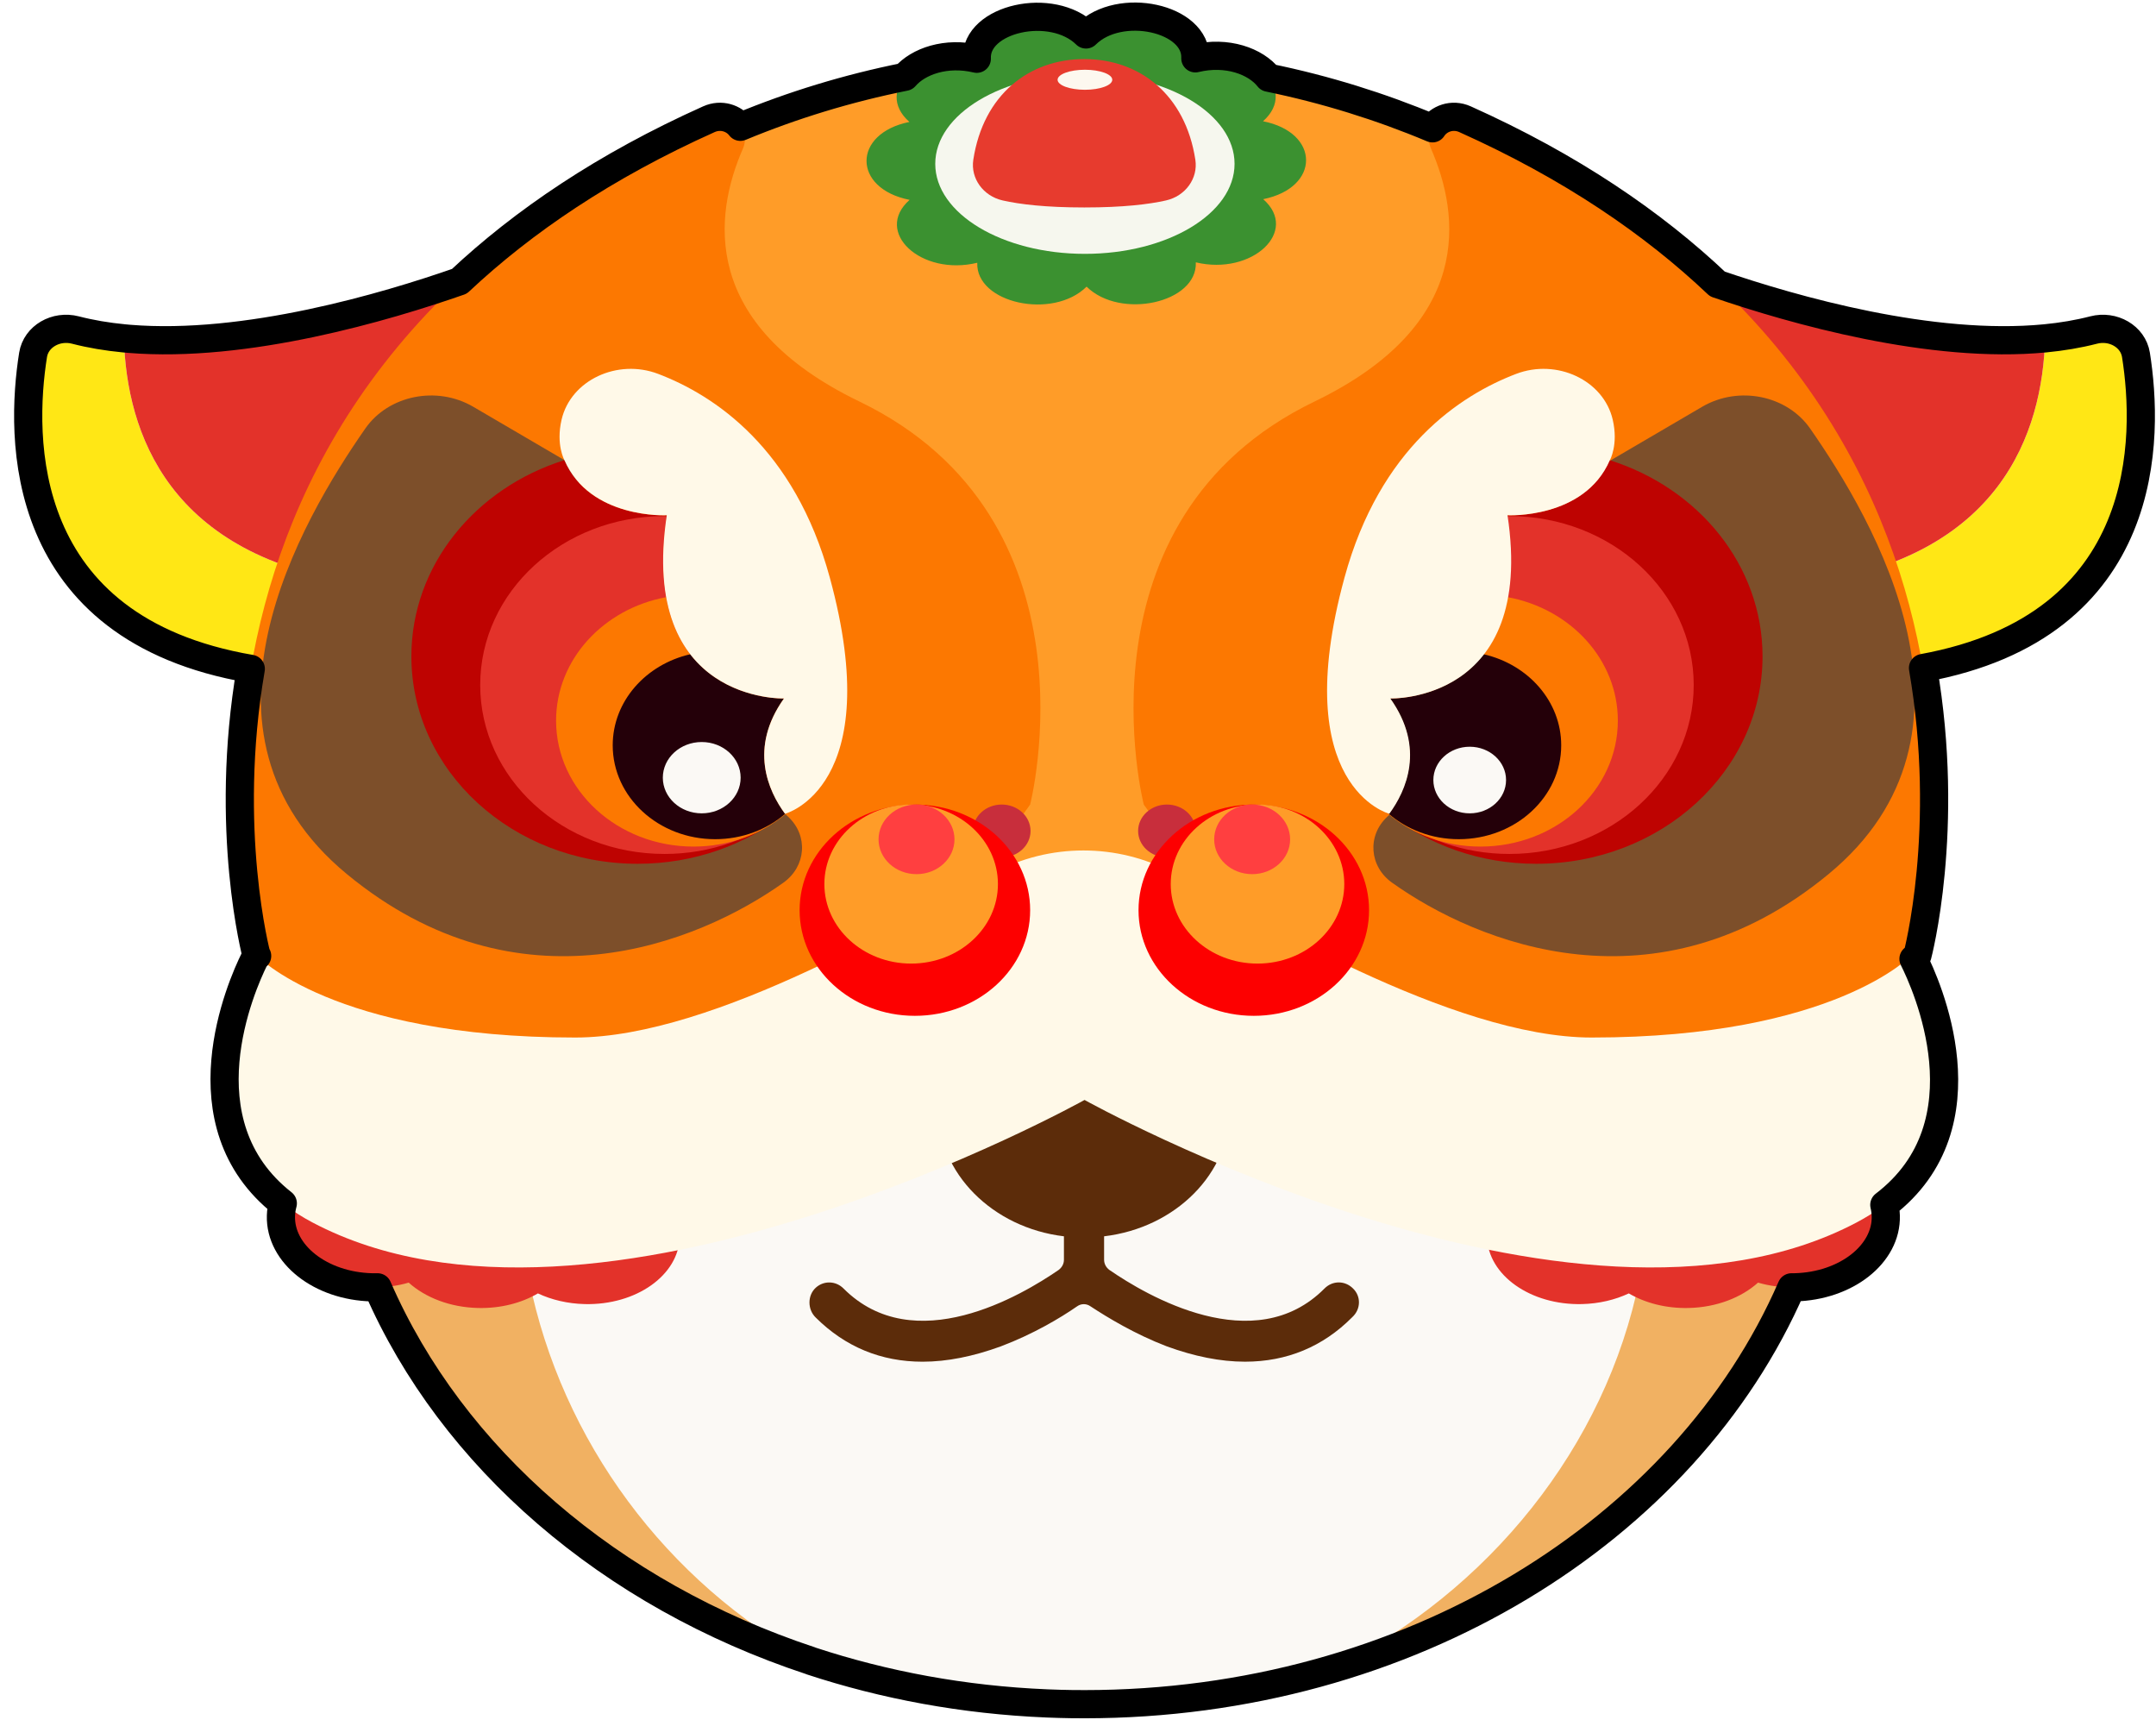
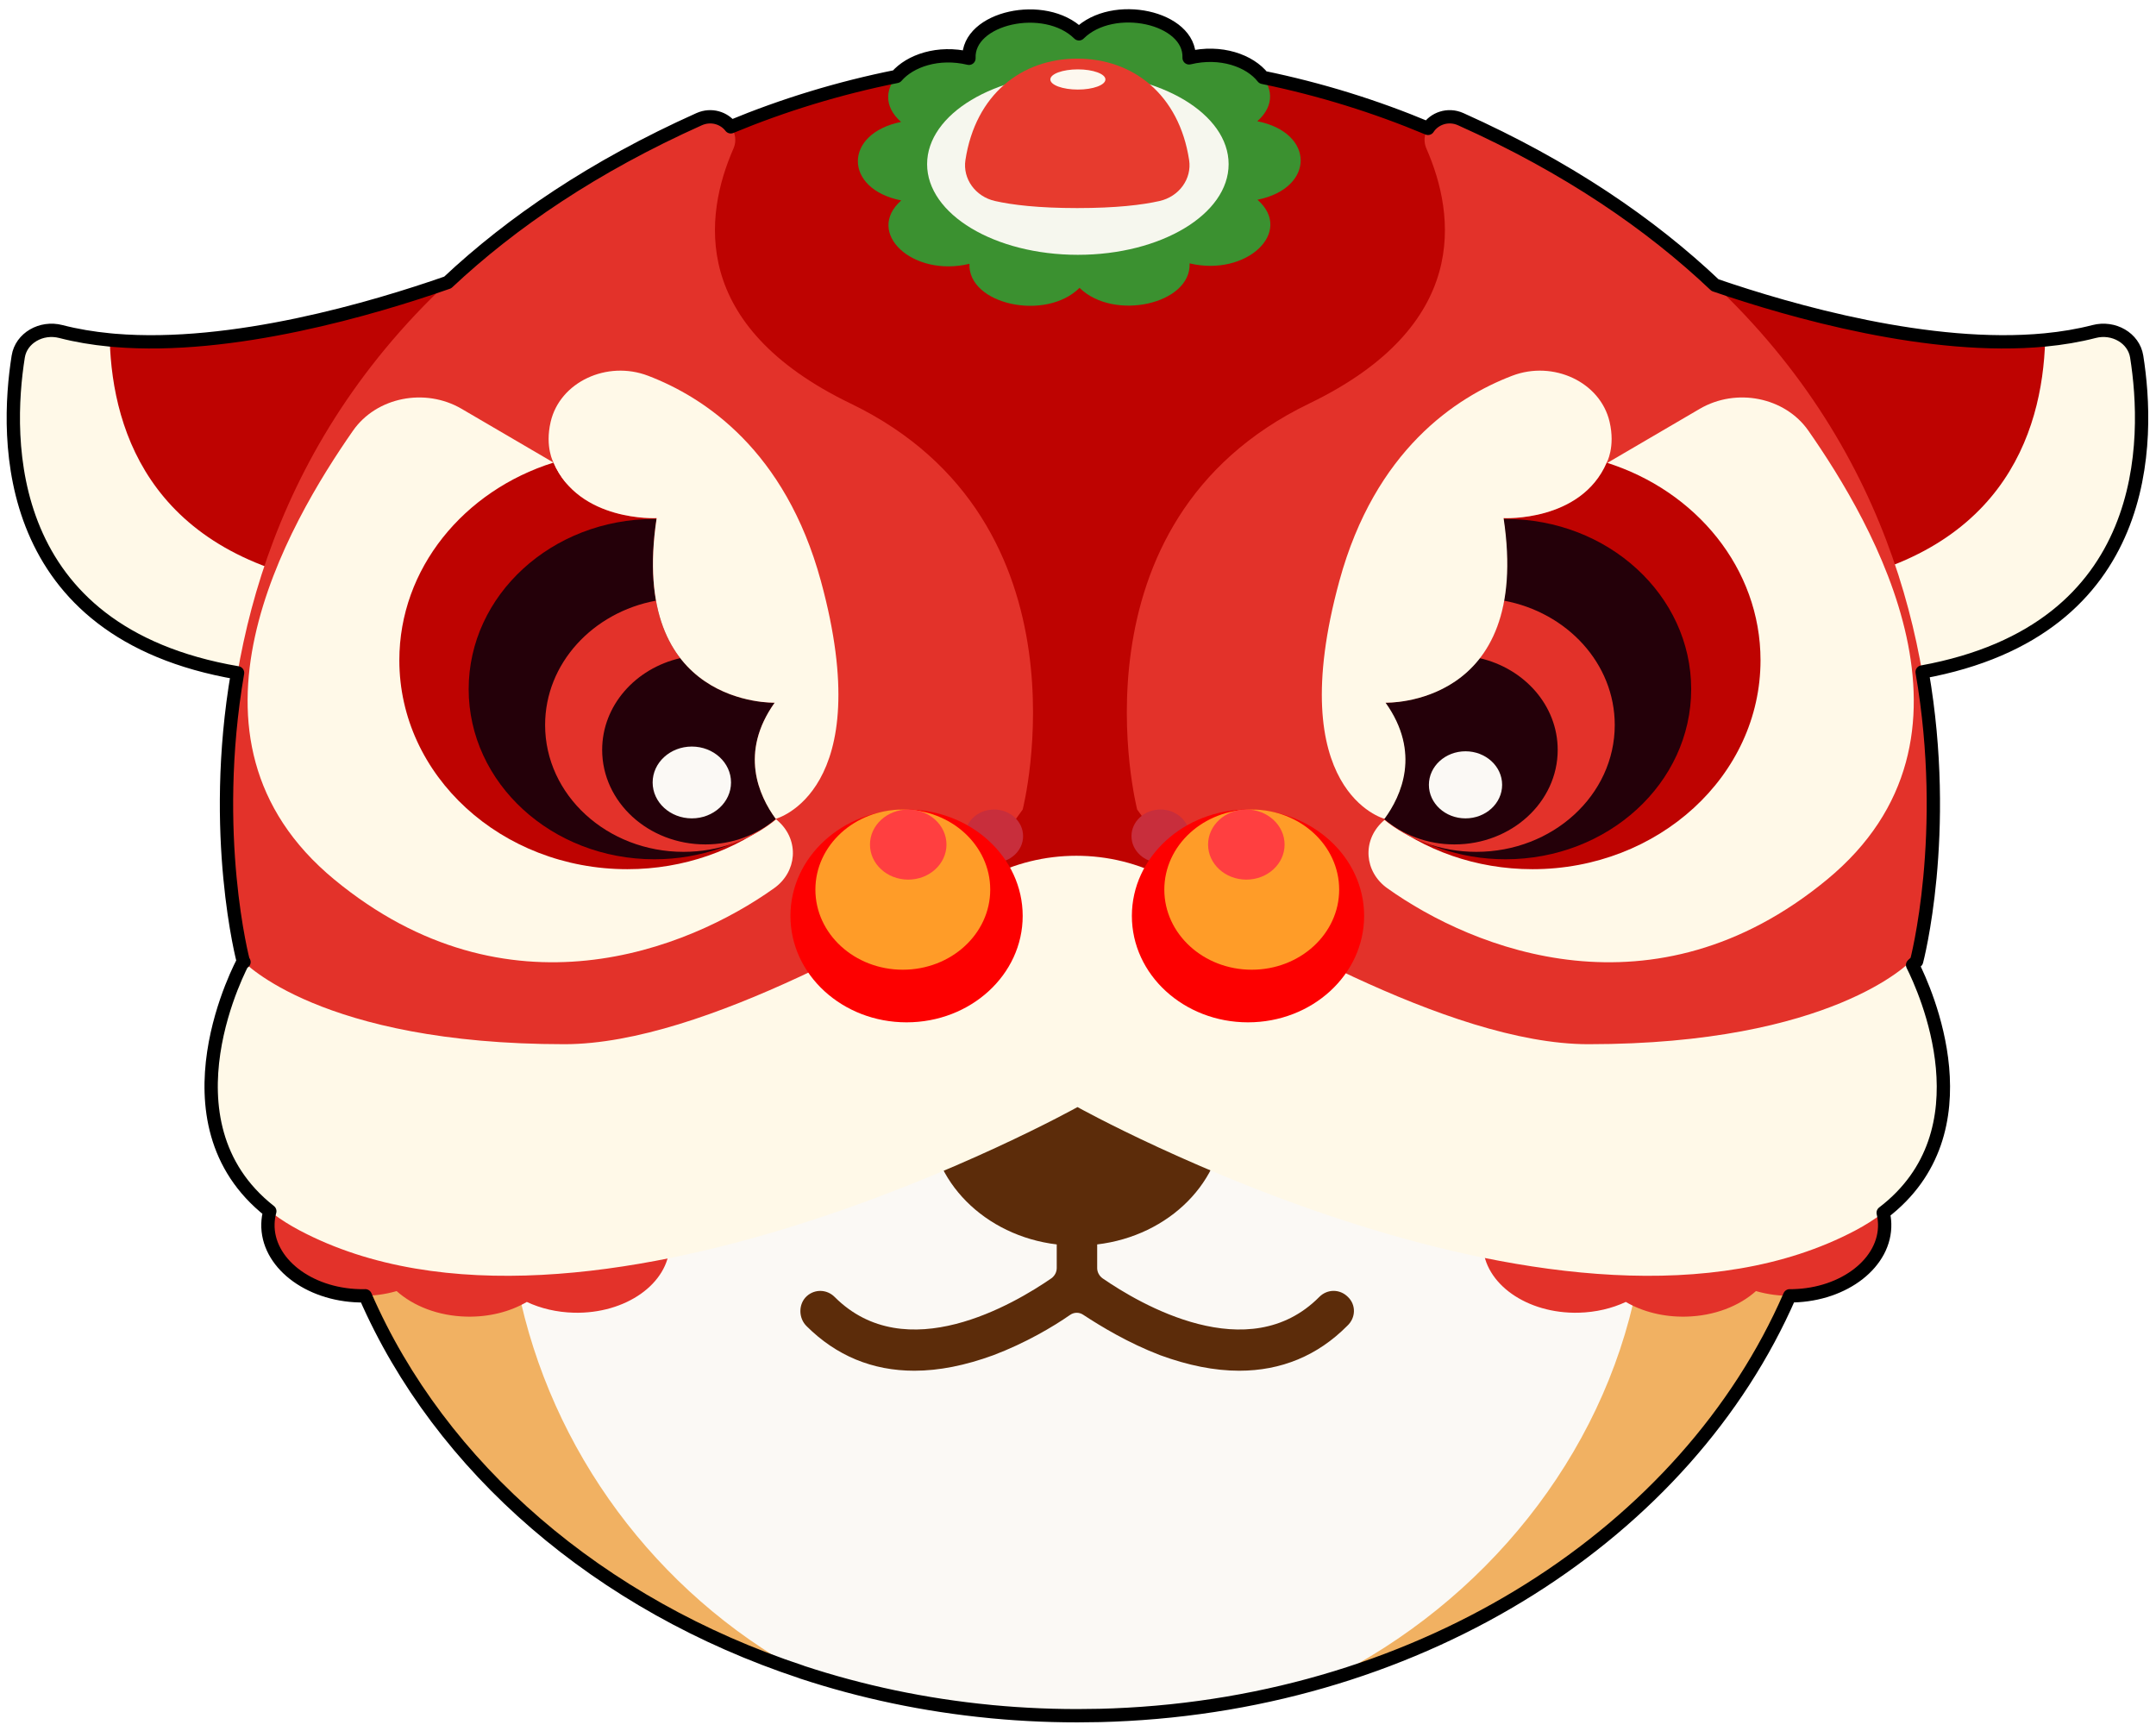
- <svg xmlns="http://www.w3.org/2000/svg" width="153" height="122" viewBox="0 0 153 122">
+ <svg xmlns="http://www.w3.org/2000/svg" width="162" height="130" viewBox="0 0 162 130">
  <g fill="none" fill-rule="evenodd">
    <g>
      <g>
-         <path fill="#F1B162" d="M128.41 74.721c0 24.958-23.929 45.19-53.446 45.19S21.52 99.68 21.52 74.721s23.928-45.19 53.445-45.19 53.445 20.232 53.445 45.19" transform="translate(-206 -71) translate(208 72)" />
-         <path fill="#FBF9F5" d="M115.065 83.402c.118 2.213-.169 4.343-.717 6.35-2.403 11.896-10.708 22.155-21.793 27.645-5.516 1.627-11.442 2.514-17.614 2.514-6.84 0-13.378-1.089-19.39-3.068-10.255-5.607-17.693-15.582-20.017-27.093-.549-2.005-.835-4.134-.717-6.345l.089-1.053c.459-4.133 2.366-8.524 6.618-12.914 17.466-18.037 33.423 5.37 33.423 5.37s15.985-23.407 33.423-5.37c4.245 4.39 6.149 8.781 6.606 12.914l.09 1.05z" transform="translate(-206 -71) translate(208 72)" />
-         <path fill="#5C2C0A" d="M59.994 64.029c0 3.2-2.575 5.793-5.752 5.793-3.176 0-5.751-2.594-5.751-5.793 0-3.2 2.575-5.793 5.751-5.793 3.177 0 5.752 2.594 5.752 5.793M101.39 64.029c0 3.2-2.574 5.793-5.75 5.793-3.177 0-5.752-2.594-5.752-5.793 0-3.2 2.575-5.793 5.751-5.793 3.177 0 5.752 2.594 5.752 5.793" transform="translate(-206 -71) translate(208 72)" />
-         <path fill="#FAFAFA" d="M54.305 59.123c.554 0 1.004.452 1.004 1.01s-.45 1.01-1.004 1.01-1.003-.452-1.003-1.01.45-1.01 1.003-1.01M95.48 59.123c.554 0 1.003.452 1.003 1.01s-.449 1.01-1.003 1.01c-.554 0-1.003-.452-1.003-1.01s.45-1.01 1.003-1.01" transform="translate(-206 -71) translate(208 72)" />
-         <path fill="#FBF9F5" d="M55.2 50.017c1.168-1.176 3.477-.759 5.157.934 1.68 1.692 2.095 4.018.927 5.195-1.169 1.177-3.478.759-5.158-.934-1.68-1.692-2.095-4.018-.927-5.195M90.232 50.95c1.68-1.692 3.99-2.11 5.158-.933 1.168 1.176.753 3.502-.927 5.195-1.68 1.692-3.99 2.11-5.158.933-1.168-1.177-.753-3.502.927-5.195" transform="translate(-206 -71) translate(208 72)" />
-         <path fill="#5C2C0A" d="M94.017 90.417c-.57-.574-1.453-.574-2.023 0-4.986 5.023-12.651.488-15.272-1.32-.228-.172-.37-.43-.37-.717v-1.665c5.071-.603 8.946-4.448 8.946-9.097 0-5.08-4.644-9.184-10.372-9.184-5.727 0-10.371 4.104-10.371 9.184 0 4.649 3.903 8.494 8.947 9.097v1.665c0 .287-.143.545-.37.717-2.622 1.808-10.258 6.343-15.273 1.32-.542-.545-1.396-.574-1.966-.057-.599.545-.599 1.55 0 2.124 2.08 2.066 4.616 3.128 7.579 3.128 1.738 0 3.59-.373 5.556-1.09 2.28-.862 4.217-2.01 5.414-2.842.285-.201.655-.201.94 0 1.226.804 3.163 1.98 5.414 2.841 1.966.718 3.818 1.09 5.556 1.09 2.964 0 5.528-1.061 7.608-3.156.627-.574.627-1.492.057-2.038" transform="translate(-206 -71) translate(208 72)" />
-         <path fill="#FFE715" d="M6.793 23.006c-1.19-.115-2.345-.307-3.442-.591-1.383-.358-2.797.46-3.004 1.763C-.655 30.485-.931 46.134 20.753 46.95l2.984-6.534C9.926 38.552 6.982 29.669 6.793 23.006" transform="translate(-206 -71) translate(208 72)" />
-         <path fill="#E3322A" d="M6.793 23.006c.19 6.663 3.133 15.546 16.944 17.41L34.15 17.621S18.638 24.15 6.793 23.006" transform="translate(-206 -71) translate(208 72)" />
-         <path fill="#FFE715" d="M143.131 23.006c1.191-.115 2.345-.307 3.442-.591 1.384-.358 2.798.46 3.004 1.763 1.002 6.307 1.278 21.956-20.405 22.772l-2.985-6.534c13.812-1.864 16.755-10.747 16.944-17.41" transform="translate(-206 -71) translate(208 72)" />
-         <path fill="#E3322A" d="M143.131 23.006c-.19 6.663-3.132 15.546-16.944 17.41l-10.413-22.795s15.513 6.528 27.357 5.385M39.777 81.69c-1.604-.037-3.085.355-4.249 1.037-.969-.455-2.105-.73-3.327-.76-.921-.021-1.802.1-2.606.334-1.18-1.06-2.939-1.753-4.92-1.8-3.645-.087-6.661 2.045-6.738 4.76-.077 2.716 2.815 4.987 6.46 5.073.921.022 1.802-.098 2.606-.333 1.18 1.06 2.938 1.753 4.92 1.8 1.604.038 3.086-.353 4.25-1.035.969.454 2.105.73 3.327.758 3.644.087 6.66-2.045 6.737-4.76.077-2.715-2.816-4.987-6.46-5.073M109.984 81.69c1.604-.037 3.085.355 4.249 1.037.969-.455 2.105-.73 3.327-.76.921-.021 1.802.1 2.606.334 1.18-1.06 2.939-1.753 4.92-1.8 3.645-.087 6.661 2.045 6.738 4.76.077 2.716-2.815 4.987-6.46 5.073-.921.022-1.802-.098-2.606-.333-1.18 1.06-2.938 1.753-4.92 1.8-1.604.038-3.086-.353-4.25-1.035-.969.454-2.105.73-3.327.758-3.644.087-6.66-2.045-6.737-4.76-.077-2.715 2.815-4.987 6.46-5.073" transform="translate(-206 -71) translate(208 72)" />
-         <path fill="#FF9C28" d="M132.015 73.75c1.66-5.009 2.308-10.668 2.308-16.173 0-30.036-26.576-54.386-59.358-54.386-32.783 0-59.36 24.35-59.36 54.386 0 5.632.576 11.064 2.31 16.173h114.1z" transform="translate(-206 -71) translate(208 72)" />
-         <path fill="#FC7801" d="M101.966 7.46c-1.465-.657-3.025.692-2.418 2.078 2.057 4.695 3.097 12.466-8.26 17.948-17.306 8.353-12.12 28.597-12.12 28.597L89.202 70.01l31.815 8.923 13.056-12.162s10.667-40.13-32.107-59.313M48.306 7.46c1.464-.657 3.025.692 2.418 2.078-2.057 4.695-3.097 12.466 8.26 17.948 17.306 8.353 12.12 28.597 12.12 28.597L61.069 70.01l-31.815 8.923L16.2 66.772S5.532 26.642 48.306 7.459" transform="translate(-206 -71) translate(208 72)" />
-         <path fill="#FFF9E8" d="M133.654 66.772s-5.477 5.84-22.7 5.84c-9.959 0-24.245-8.735-29.727-11.69-3.911-2.109-8.771-2.109-12.682 0-5.482 2.955-19.769 11.69-29.727 11.69-17.224 0-22.619-5.84-22.619-5.84s-7.151 13.08 3.972 18.959c20.125 10.635 54.794-8.69 54.794-8.69s34.667 19.325 54.792 8.69c11.124-5.879 3.897-18.959 3.897-18.959" transform="translate(-206 -71) translate(208 72)" />
-         <path fill="#C82E3C" d="M71.132 57.956c0 1.035-.916 1.874-2.045 1.874-1.13 0-2.045-.84-2.045-1.874 0-1.035.916-1.874 2.045-1.874 1.13 0 2.045.839 2.045 1.874M82.857 57.956c0 1.035-.916 1.874-2.045 1.874-1.13 0-2.046-.84-2.046-1.874 0-1.035.916-1.874 2.046-1.874s2.045.839 2.045 1.874" transform="translate(-206 -71) translate(208 72)" />
-         <path fill="#FD0000" d="M71.104 63.577c0 4.14-3.663 7.495-8.18 7.495-4.518 0-8.18-3.356-8.18-7.495 0-4.14 3.662-7.495 8.18-7.495 4.517 0 8.18 3.356 8.18 7.495" transform="translate(-206 -71) translate(208 72)" />
-         <path fill="#FF9C28" d="M68.818 61.724c0 3.116-2.758 5.642-6.159 5.642-3.4 0-6.158-2.526-6.158-5.642 0-3.116 2.758-5.642 6.158-5.642 3.401 0 6.159 2.526 6.159 5.642" transform="translate(-206 -71) translate(208 72)" />
-         <path fill="#FD0000" d="M95.155 63.577c0 4.14-3.662 7.495-8.18 7.495s-8.18-3.356-8.18-7.495c0-4.14 3.662-7.495 8.18-7.495s8.18 3.356 8.18 7.495" transform="translate(-206 -71) translate(208 72)" />
-         <path fill="#FF9C28" d="M93.397 61.724c0 3.116-2.757 5.642-6.158 5.642-3.401 0-6.158-2.526-6.158-5.642 0-3.116 2.757-5.642 6.158-5.642 3.401 0 6.158 2.526 6.158 5.642" transform="translate(-206 -71) translate(208 72)" />
-         <path fill="#FF3F40" d="M65.735 58.551c0 1.364-1.206 2.47-2.695 2.47-1.488 0-2.694-1.106-2.694-2.47s1.206-2.469 2.694-2.469c1.489 0 2.695 1.105 2.695 2.47M89.553 58.551c0 1.364-1.206 2.47-2.695 2.47-1.488 0-2.694-1.106-2.694-2.47s1.206-2.469 2.694-2.469c1.489 0 2.695 1.105 2.695 2.47" transform="translate(-206 -71) translate(208 72)" />
-         <path fill="#3B9130" d="M75.11 19.337c-2.39 2.375-7.87 1.18-7.759-1.694-3.99.971-7.382-2.18-4.802-4.463-4.068-.804-4.077-4.709-.013-5.529-2.59-2.272.787-5.438 4.782-4.482-.124-2.872 5.35-4.09 7.75-1.724 2.39-2.375 7.87-1.179 7.76 1.694 3.99-.971 7.382 2.181 4.802 4.463 4.067.805 4.076 4.71.013 5.53 2.59 2.271-.787 5.437-4.782 4.481.124 2.873-5.35 4.09-7.751 1.724" transform="translate(-206 -71) translate(208 72)" />
-         <path fill="#F6F7EE" d="M85.61 10.624c0 3.527-4.754 6.387-10.62 6.387-5.865 0-10.62-2.86-10.62-6.387 0-3.527 4.755-6.386 10.62-6.386 5.866 0 10.62 2.86 10.62 6.386" transform="translate(-206 -71) translate(208 72)" />
-         <path fill="#E73B2E" d="M82.828 10.337c.201 1.317-.7 2.573-2.086 2.885-1.207.272-3.038.497-5.793.497-2.756 0-4.586-.225-5.793-.497-1.386-.312-2.287-1.568-2.086-2.884.707-4.63 3.966-7.147 7.879-7.147 3.913 0 7.171 2.516 7.879 7.146" transform="translate(-206 -71) translate(208 72)" />
-         <path fill="#7D4F2A" d="M38.054 31.646l-6.472-3.787c-2.579-1.508-6.008-.822-7.655 1.54-4.537 6.512-13.441 21.618-1.307 31.621 12.192 10.052 24.895 4.933 30.97.607 1.62-1.153 1.782-3.338.344-4.677l-.22-.205-15.66-25.1zM112.325 31.646l6.472-3.787c2.579-1.508 6.008-.822 7.655 1.54 4.537 6.512 13.441 21.618 1.307 31.621-12.192 10.052-24.895 4.933-30.97.607-1.62-1.153-1.782-3.338-.344-4.677l.22-.205 15.66-25.1z" transform="translate(-206 -71) translate(208 72)" />
-         <path fill="#BE0301" d="M53.635 48.557s-10.328.324-8.317-13c0 0-5.45.285-7.264-3.911-6.317 1.98-10.861 7.464-10.861 13.923 0 8.127 7.191 14.716 16.062 14.716 3.993 0 7.643-1.338 10.453-3.548-1.196-1.632-2.576-4.667-.073-8.18" transform="translate(-206 -71) translate(208 72)" />
-         <path fill="#E3322A" d="M53.635 48.557s-10.294.322-8.325-12.937c-.051 0-.1-.003-.151-.003-7.225 0-13.081 5.366-13.081 11.985 0 6.62 5.856 11.985 13.08 11.985 3.255 0 6.23-1.091 8.519-2.893-1.189-1.642-2.523-4.655-.042-8.137" transform="translate(-206 -71) translate(208 72)" />
-         <path fill="#FC7801" d="M53.635 48.557s-7.03.22-8.36-7.188c-4.457.824-7.813 4.432-7.813 8.759 0 4.935 4.366 8.936 9.753 8.936 2.507 0 4.792-.867 6.52-2.291-1.202-1.623-2.62-4.678-.1-8.216" transform="translate(-206 -71) translate(208 72)" />
-         <path fill="#240009" d="M53.635 48.557s-4.123.128-6.651-3.138c-3.16.723-5.503 3.341-5.503 6.461 0 3.679 3.255 6.66 7.27 6.66 1.919 0 3.663-.682 4.963-1.795-1.197-1.63-2.586-4.67-.08-8.188" transform="translate(-206 -71) translate(208 72)" />
-         <path fill="#BE0301" d="M96.637 48.557s10.328.324 8.317-13c0 0 5.45.285 7.264-3.911 6.317 1.98 10.86 7.464 10.86 13.923 0 8.127-7.19 14.716-16.061 14.716-3.993 0-7.643-1.338-10.453-3.548 1.196-1.632 2.575-4.667.073-8.18" transform="translate(-206 -71) translate(208 72)" />
-         <path fill="#E3322A" d="M96.637 48.557s10.294.322 8.325-12.937c.05 0 .1-.003.151-.003 7.225 0 13.081 5.366 13.081 11.985 0 6.62-5.856 11.985-13.08 11.985-3.255 0-6.23-1.091-8.519-2.893 1.188-1.642 2.523-4.655.042-8.137" transform="translate(-206 -71) translate(208 72)" />
-         <path fill="#FC7801" d="M96.637 48.557s7.03.22 8.36-7.188c4.457.824 7.813 4.432 7.813 8.759 0 4.935-4.366 8.936-9.753 8.936-2.507 0-4.792-.867-6.52-2.291 1.202-1.623 2.62-4.678.1-8.216" transform="translate(-206 -71) translate(208 72)" />
-         <path fill="#240009" d="M96.637 48.557s4.123.128 6.651-3.138c3.16.723 5.503 3.341 5.503 6.461 0 3.679-3.255 6.66-7.27 6.66-1.92 0-3.663-.682-4.963-1.795 1.197-1.63 2.585-4.67.08-8.188" transform="translate(-206 -71) translate(208 72)" />
-         <path fill="#FBF9F5" d="M50.559 54.176c0 1.397-1.237 2.53-2.761 2.53-1.525 0-2.761-1.133-2.761-2.53 0-1.397 1.236-2.53 2.76-2.53 1.525 0 2.762 1.133 2.762 2.53M104.877 54.343c0 1.305-1.155 2.363-2.58 2.363-1.424 0-2.579-1.058-2.579-2.363s1.155-2.363 2.58-2.363c1.424 0 2.579 1.058 2.579 2.363" transform="translate(-206 -71) translate(208 72)" />
-         <path fill="#FFF9E8" d="M53.708 56.737c-1.196-1.632-2.576-4.667-.073-8.18 0 0-10.328.324-8.317-13 0 0-5.45.285-7.264-3.911 0 0-.616-1.09-.202-2.871.653-2.807 3.967-4.35 6.859-3.247 3.978 1.517 9.666 5.26 12.176 14.451 4.06 14.868-3.179 16.758-3.179 16.758M96.591 56.737c1.196-1.632 2.576-4.667.073-8.18 0 0 10.328.324 8.317-13 0 0 5.45.285 7.264-3.911 0 0 .616-1.09.202-2.871-.653-2.807-3.967-4.35-6.859-3.247-3.978 1.517-9.666 5.26-12.176 14.451-4.06 14.868 3.179 16.758 3.179 16.758" transform="translate(-206 -71) translate(208 72)" />
-         <path fill="#FDF8EF" d="M76.932 4.66c0 .392-.869.71-1.94.71-1.072 0-1.94-.318-1.94-.71 0-.393.868-.712 1.94-.712 1.071 0 1.94.319 1.94.711" transform="translate(-206 -71) translate(208 72)" />
-         <path stroke="#000" stroke-linejoin="round" stroke-width="2" d="M82.827 3.139c2.237-.544 4.286.207 5.2 1.374 4.048.832 7.94 2.044 11.629 3.592.434-.68 1.391-1.058 2.31-.646 7.497 3.363 13.353 7.369 17.911 11.69 5.405 1.852 15.182 4.636 23.254 3.857 1.191-.115 2.345-.307 3.442-.591 1.384-.358 2.798.46 3.004 1.763.913 5.744 1.223 19.239-15.112 22.217 1.981 11.448-.392 20.377-.392 20.377h0l-.283.261c.875 1.736 5.437 11.719-2.07 17.452.06.251.096.51.104.776.077 2.716-2.815 4.987-6.46 5.073l-.23.001c-7.518 17.264-27.143 29.576-50.17 29.576h-.023 0l-.661-.005h-.2l-.308-.006c-.185-.003-.37-.007-.554-.012l-.212-.007c-.225-.006-.45-.014-.675-.023-.02-.002-.041-.002-.062-.003-5.872-.245-11.493-1.292-16.717-3.012l-.029-.015c-14.202-4.691-25.45-14.372-30.728-26.493h-.398c-3.645-.087-6.537-2.358-6.46-5.074.009-.303.054-.598.132-.884-7.262-5.705-2.932-15.464-2.025-17.302l.059-.118c.061-.121.096-.185.096-.185l.002.002.013.014.035.035-.001-.004-.049-.047s-2.365-8.898-.402-20.317C-.88 43.6-.571 29.96.347 24.178c.207-1.303 1.62-2.121 3.004-1.763 1.097.284 2.251.476 3.442.59h0l.367.034c8.284.685 18.244-2.264 23.44-4.08 4.526-4.25 10.32-8.187 17.706-11.5.868-.389 1.77-.073 2.234.537 3.704-1.536 7.613-2.733 11.677-3.548.95-1.104 2.935-1.797 5.1-1.279h.001c-.124-2.872 5.35-4.09 7.75-1.724 2.39-2.375 7.87-1.179 7.76 1.694z" transform="translate(-206 -71) translate(208 72)" />
+         <path fill="#F1B162" d="M136.97 79.703c0 26.621-25.523 48.202-57.008 48.202-31.485 0-57.008-21.58-57.008-48.202S48.477 31.5 79.962 31.5c31.485 0 57.008 21.58 57.008 48.203" transform="translate(-12 -163) translate(13 164)" />
+         <path fill="#FBF9F5" d="M122.736 88.962c.125 2.36-.18 4.632-.765 6.773-2.563 12.69-11.422 23.633-23.246 29.488-5.883 1.736-12.204 2.682-18.788 2.682-7.296 0-14.27-1.162-20.682-3.272-10.94-5.981-18.873-16.621-21.352-28.9-.585-2.139-.89-4.41-.765-6.768l.095-1.123c.49-4.408 2.524-9.092 7.06-13.775 18.63-19.24 35.65 5.728 35.65 5.728s17.051-24.967 35.652-5.728c4.528 4.683 6.558 9.367 7.047 13.775l.094 1.12z" transform="translate(-12 -163) translate(13 164)" />
+         <path fill="#5C2C0A" d="M63.993 68.298c0 3.412-2.747 6.178-6.135 6.178s-6.134-2.766-6.134-6.178c0-3.413 2.746-6.18 6.134-6.18 3.388 0 6.135 2.767 6.135 6.18M108.15 68.298c0 3.412-2.746 6.178-6.135 6.178-3.388 0-6.135-2.766-6.135-6.178 0-3.413 2.747-6.18 6.135-6.18 3.389 0 6.135 2.767 6.135 6.18" transform="translate(-12 -163) translate(13 164)" />
+         <path fill="#FAFAFA" d="M57.926 63.064c.59 0 1.07.483 1.07 1.078 0 .595-.48 1.077-1.07 1.077-.59 0-1.07-.482-1.07-1.077s.48-1.078 1.07-1.078M101.846 63.064c.59 0 1.07.483 1.07 1.078 0 .595-.48 1.077-1.07 1.077-.591 0-1.07-.482-1.07-1.077s.479-1.078 1.07-1.078" transform="translate(-12 -163) translate(13 164)" />
+         <path fill="#FBF9F5" d="M58.88 53.352c1.245-1.255 3.709-.81 5.5.995 1.793 1.806 2.236 4.287.99 5.542-1.247 1.255-3.71.81-5.502-.996-1.793-1.805-2.235-4.286-.989-5.541M96.248 54.347c1.792-1.805 4.255-2.25 5.501-.996 1.247 1.255.804 3.737-.988 5.542-1.793 1.805-4.256 2.25-5.502.995-1.246-1.255-.804-3.736.989-5.541" transform="translate(-12 -163) translate(13 164)" />
+         <path fill="#5C2C0A" d="M100.285 96.445c-.608-.612-1.55-.612-2.158 0-5.319 5.357-13.494.52-16.29-1.408-.244-.184-.396-.46-.396-.765V92.496c5.41-.643 9.544-4.745 9.544-9.704 0-5.418-4.954-9.795-11.063-9.795-6.11 0-11.064 4.377-11.064 9.795 0 4.96 4.164 9.061 9.544 9.704V94.272c0 .306-.152.581-.395.765-2.796 1.928-10.942 6.765-16.291 1.408-.578-.582-1.49-.612-2.097-.061-.638.581-.638 1.653 0 2.265 2.219 2.204 4.924 3.337 8.084 3.337 1.854 0 3.83-.398 5.927-1.163 2.432-.919 4.498-2.143 5.775-3.031.304-.214.699-.214 1.003 0 1.307.857 3.374 2.112 5.775 3.03 2.097.766 4.072 1.164 5.926 1.164 3.161 0 5.897-1.133 8.115-3.367.669-.613.669-1.592.061-2.174" transform="translate(-12 -163) translate(13 164)" />
+         <path fill="#FFF9E8" d="M7.246 24.54c-1.27-.123-2.501-.328-3.672-.631C2.1 23.527.591 24.4.37 25.79-.698 32.517-.993 49.21 22.136 50.08l3.184-6.97C10.588 41.122 7.448 31.647 7.246 24.54" transform="translate(-12 -163) translate(13 164)" />
+         <path fill="#BE0301" d="M7.246 24.54c.202 7.107 3.342 16.582 18.074 18.57l11.107-24.314S19.88 25.759 7.246 24.539" transform="translate(-12 -163) translate(13 164)" />
+         <path fill="#FFF9E8" d="M152.673 24.54c1.27-.123 2.501-.328 3.672-.631 1.476-.382 2.983.491 3.204 1.881 1.069 6.727 1.363 23.42-21.766 24.29l-3.184-6.97c14.733-1.988 17.872-11.463 18.074-18.57" transform="translate(-12 -163) translate(13 164)" />
+         <path fill="#BE0301" d="M152.673 24.54c-.202 7.107-3.341 16.582-18.074 18.57l-11.106-24.314s16.546 6.963 29.18 5.743" transform="translate(-12 -163) translate(13 164)" />
+         <path fill="#E3322A" d="M42.429 87.137c-1.71-.04-3.291.377-4.532 1.105-1.034-.485-2.246-.779-3.55-.81-.982-.023-1.922.105-2.779.356-1.26-1.13-3.135-1.87-5.249-1.92-3.887-.093-7.104 2.18-7.186 5.077-.082 2.897 3.003 5.32 6.89 5.412.983.023 1.923-.106 2.78-.356 1.259 1.13 3.134 1.87 5.249 1.92 1.71.04 3.291-.377 4.532-1.104 1.034.485 2.246.778 3.549.81 3.887.091 7.105-2.182 7.186-5.079.082-2.896-3.003-5.32-6.89-5.411M117.316 87.137c1.71-.04 3.291.377 4.532 1.105 1.034-.485 2.246-.779 3.55-.81.982-.023 1.922.105 2.779.356 1.26-1.13 3.135-1.87 5.249-1.92 3.887-.093 7.104 2.18 7.186 5.077.082 2.897-3.003 5.32-6.89 5.412-.983.023-1.923-.106-2.78-.356-1.259 1.13-3.134 1.87-5.249 1.92-1.71.04-3.291-.377-4.532-1.104-1.034.485-2.246.778-3.549.81-3.887.091-7.105-2.182-7.186-5.079-.082-2.896 3.003-5.32 6.89-5.411" transform="translate(-12 -163) translate(13 164)" />
+         <path fill="#BE0301" d="M140.816 78.666c1.77-5.342 2.462-11.379 2.462-17.25 0-32.04-28.347-58.012-63.316-58.012-34.968 0-63.316 25.972-63.316 58.011 0 6.008.614 11.802 2.464 17.251h121.706z" transform="translate(-12 -163) translate(13 164)" />
+         <path fill="#E3322A" d="M108.764 7.957c-1.563-.7-3.227.738-2.58 2.217 2.195 5.008 3.304 13.297-8.81 19.144-18.46 8.91-12.928 30.504-12.928 30.504L95.15 74.678l33.936 9.518 13.926-12.973S154.39 28.42 108.764 7.957M51.526 7.957c1.563-.7 3.227.738 2.58 2.217-2.195 5.008-3.304 13.297 8.81 19.144 18.46 8.91 12.928 30.504 12.928 30.504L65.14 74.678l-33.936 9.518-13.926-12.973S5.901 28.42 51.526 7.957" transform="translate(-12 -163) translate(13 164)" />
+         <path fill="#FFF9E8" d="M142.565 71.223s-5.843 6.23-24.215 6.23c-10.621 0-25.86-9.318-31.708-12.47-4.172-2.25-9.356-2.25-13.528 0-5.847 3.152-21.086 12.47-31.708 12.47-18.372 0-24.127-6.23-24.127-6.23s-7.628 13.953 4.237 20.223c21.467 11.345 58.446-9.269 58.446-9.269s36.979 20.614 58.446 9.27c11.865-6.271 4.157-20.224 4.157-20.224" transform="translate(-12 -163) translate(13 164)" />
+         <path fill="#C82E3C" d="M75.874 61.82c0 1.103-.976 1.998-2.181 1.998s-2.182-.895-2.182-1.999c0-1.103.977-1.998 2.182-1.998s2.181.895 2.181 1.998M88.38 61.82c0 1.103-.976 1.998-2.181 1.998s-2.181-.895-2.181-1.999c0-1.103.976-1.998 2.181-1.998s2.181.895 2.181 1.998" transform="translate(-12 -163) translate(13 164)" />
+         <path fill="#FD0000" d="M75.844 67.815c0 4.415-3.907 7.995-8.725 7.995-4.82 0-8.726-3.58-8.726-7.995s3.907-7.994 8.726-7.994c4.818 0 8.725 3.58 8.725 7.994" transform="translate(-12 -163) translate(13 164)" />
+         <path fill="#FF9C28" d="M73.405 65.84c0 3.323-2.94 6.017-6.568 6.017-3.628 0-6.569-2.694-6.569-6.018s2.941-6.018 6.569-6.018 6.568 2.694 6.568 6.018" transform="translate(-12 -163) translate(13 164)" />
+         <path fill="#FD0000" d="M101.499 67.815c0 4.415-3.907 7.995-8.726 7.995-4.819 0-8.725-3.58-8.725-7.995s3.906-7.994 8.725-7.994c4.82 0 8.726 3.58 8.726 7.994" transform="translate(-12 -163) translate(13 164)" />
+         <path fill="#FF9C28" d="M99.624 65.84c0 3.323-2.941 6.017-6.569 6.017s-6.569-2.694-6.569-6.018 2.941-6.018 6.569-6.018 6.569 2.694 6.569 6.018" transform="translate(-12 -163) translate(13 164)" />
+         <path fill="#FF3F40" d="M70.117 62.455c0 1.454-1.287 2.633-2.874 2.633-1.588 0-2.874-1.179-2.874-2.633 0-1.455 1.286-2.634 2.874-2.634 1.587 0 2.874 1.179 2.874 2.634M95.523 62.455c0 1.454-1.287 2.633-2.874 2.633-1.588 0-2.875-1.179-2.875-2.633 0-1.455 1.287-2.634 2.875-2.634 1.587 0 2.874 1.179 2.874 2.634" transform="translate(-12 -163) translate(13 164)" />
+         <path fill="#3B9130" d="M80.117 20.626c-2.549 2.534-8.393 1.258-8.275-1.806-4.257 1.036-7.875-2.327-5.124-4.761-4.338-.858-4.348-5.023-.013-5.898-2.763-2.423.84-5.8 5.1-4.78-.131-3.065 5.707-4.363 8.268-1.84 2.55-2.533 8.394-1.257 8.276 1.807 4.257-1.036 7.875 2.327 5.123 4.761 4.339.858 4.348 5.023.014 5.898 2.763 2.423-.84 5.8-5.101 4.78.132 3.064-5.707 4.363-8.268 1.839" transform="translate(-12 -163) translate(13 164)" />
+         <path fill="#F6F7EE" d="M91.318 11.333c0 3.762-5.072 6.812-11.328 6.812-6.256 0-11.328-3.05-11.328-6.812 0-3.763 5.072-6.813 11.328-6.813 6.256 0 11.328 3.05 11.328 6.813" transform="translate(-12 -163) translate(13 164)" />
+         <path fill="#E73B2E" d="M88.35 11.026c.214 1.405-.748 2.744-2.226 3.077-1.287.29-3.24.53-6.179.53s-4.892-.24-6.178-.53c-1.479-.332-2.44-1.672-2.226-3.076.755-4.94 4.23-7.623 8.404-7.623 4.174 0 7.65 2.684 8.405 7.622" transform="translate(-12 -163) translate(13 164)" />
+         <path fill="#FFF9E8" d="M40.591 33.755l-6.904-4.038c-2.75-1.61-6.408-.878-8.164 1.643-4.84 6.945-14.338 23.058-1.395 33.728 13.005 10.722 26.555 5.262 33.035.647 1.727-1.23 1.9-3.56.367-4.989l-.236-.218-16.703-26.773zM119.813 33.755l6.904-4.038c2.75-1.61 6.408-.878 8.165 1.643 4.84 6.945 14.338 23.058 1.395 33.728-13.006 10.722-26.555 5.262-33.036.647-1.727-1.23-1.9-3.56-.366-4.989l.235-.218 16.703-26.773z" transform="translate(-12 -163) translate(13 164)" />
+         <path fill="#BE0301" d="M57.21 51.794s-11.016.346-8.87-13.866c0 0-5.815.303-7.749-4.173-6.738 2.113-11.585 7.962-11.585 14.851 0 8.67 7.67 15.698 17.133 15.698 4.259 0 8.152-1.428 11.15-3.785-1.276-1.74-2.748-4.978-.079-8.725" transform="translate(-12 -163) translate(13 164)" />
+         <path fill="#240009" d="M57.21 51.794s-10.98.343-8.88-13.8c-.054 0-.107-.003-.16-.003-7.707 0-13.954 5.724-13.954 12.785 0 7.06 6.247 12.783 13.953 12.783 3.472 0 6.645-1.164 9.086-3.085-1.267-1.752-2.69-4.966-.045-8.68" transform="translate(-12 -163) translate(13 164)" />
+         <path fill="#E3322A" d="M57.21 51.794s-7.499.234-8.917-7.667c-4.754.879-8.334 4.727-8.334 9.342 0 5.265 4.658 9.532 10.403 9.532 2.674 0 5.112-.925 6.955-2.443-1.282-1.732-2.795-4.99-.107-8.764" transform="translate(-12 -163) translate(13 164)" />
+         <path fill="#240009" d="M57.21 51.794s-4.397.136-7.094-3.347c-3.371.772-5.87 3.564-5.87 6.892 0 3.923 3.472 7.104 7.755 7.104 2.047 0 3.908-.728 5.293-1.915-1.276-1.739-2.757-4.981-.084-8.734" transform="translate(-12 -163) translate(13 164)" />
+         <path fill="#BE0301" d="M103.08 51.794s11.016.346 8.87-13.866c0 0 5.815.303 7.749-4.173 6.738 2.113 11.585 7.962 11.585 14.851 0 8.67-7.67 15.698-17.133 15.698-4.259 0-8.152-1.428-11.15-3.785 1.276-1.74 2.748-4.978.079-8.725" transform="translate(-12 -163) translate(13 164)" />
+         <path fill="#240009" d="M103.08 51.794s10.98.343 8.88-13.8c.054 0 .107-.003.16-.003 7.707 0 13.954 5.724 13.954 12.785 0 7.06-6.247 12.783-13.953 12.783-3.472 0-6.644-1.164-9.086-3.085 1.267-1.752 2.69-4.966.045-8.68" transform="translate(-12 -163) translate(13 164)" />
+         <path fill="#E3322A" d="M103.08 51.794s7.498.234 8.917-7.667c4.754.879 8.334 4.727 8.334 9.342 0 5.265-4.658 9.532-10.404 9.532-2.673 0-5.11-.925-6.954-2.443 1.282-1.732 2.795-4.99.107-8.764" transform="translate(-12 -163) translate(13 164)" />
+         <path fill="#240009" d="M103.08 51.794s4.397.136 7.094-3.347c3.371.772 5.87 3.564 5.87 6.892 0 3.923-3.472 7.104-7.755 7.104-2.047 0-3.908-.728-5.293-1.915 1.276-1.739 2.757-4.981.084-8.734" transform="translate(-12 -163) translate(13 164)" />
+         <path fill="#FBF9F5" d="M53.929 57.788c0 1.49-1.319 2.698-2.945 2.698s-2.945-1.208-2.945-2.698 1.319-2.698 2.945-2.698 2.945 1.208 2.945 2.698M111.869 57.966c0 1.392-1.232 2.52-2.752 2.52-1.52 0-2.751-1.128-2.751-2.52 0-1.392 1.232-2.52 2.751-2.52 1.52 0 2.752 1.128 2.752 2.52" transform="translate(-12 -163) translate(13 164)" />
+         <path fill="#FFF9E8" d="M57.289 60.52c-1.276-1.741-2.748-4.98-.079-8.726 0 0-11.016.346-8.87-13.866 0 0-5.815.303-7.749-4.173 0 0-.657-1.162-.215-3.062.696-2.994 4.231-4.64 7.316-3.463 4.242 1.618 10.31 5.61 12.987 15.414 4.33 15.86-3.39 17.875-3.39 17.875M103.03 60.52c1.276-1.741 2.748-4.98.079-8.726 0 0 11.016.346 8.87-13.866 0 0 5.815.303 7.749-4.173 0 0 .657-1.162.215-3.062-.696-2.994-4.231-4.64-7.316-3.463-4.243 1.618-10.31 5.61-12.987 15.414-4.33 15.86 3.39 17.875 3.39 17.875" transform="translate(-12 -163) translate(13 164)" />
+         <path fill="#FDF8EF" d="M82.06 4.97c0 .419-.926.759-2.069.759-1.143 0-2.07-.34-2.07-.759s.927-.758 2.07-.758c1.143 0 2.07.34 2.07.758" transform="translate(-12 -163) translate(13 164)" />
+         <path stroke="#000" stroke-linejoin="round" d="M88.35 3.348c2.386-.58 4.571.221 5.546 1.467 4.318.887 8.469 2.18 12.403 3.83.465-.725 1.485-1.128 2.465-.688 7.996 3.586 14.242 7.859 19.105 12.467 5.764 1.977 16.193 4.947 24.804 4.115 1.27-.122 2.501-.327 3.672-.63 1.476-.382 2.983.491 3.204 1.881.973 6.127 1.304 20.522-16.121 23.698 2.115 12.21-.417 21.735-.417 21.735h0l-.3.28c.933 1.856 5.796 12.5-2.21 18.614.065.268.103.545.111.828.082 2.897-3.003 5.32-6.89 5.412h-.247c-7.724 17.74-27.434 30.578-50.827 31.496l-.277.009c-.2.008-.401.014-.602.02-.087 0-.173.003-.26.005-.514.012-1.03.018-1.547.018h-.025 0c-1.24 0-2.47-.033-3.69-.1l-.114-.007c-.572-.03-1.14-.07-1.706-.116l-.155-.014c-.254-.02-.508-.042-.76-.066-.039-.006-.077-.01-.115-.013-4.932-.475-9.673-1.485-14.142-2.956l-.03-.016c-15.15-5.005-27.147-15.331-32.777-28.261l-.058.002h0l-.367-.001c-3.887-.092-6.972-2.515-6.89-5.412.009-.323.057-.638.14-.943-8.577-6.738-1.994-18.779-1.994-18.779l.054.056-.002-.007-.052-.049s-2.523-9.491-.429-21.672C-.939 46.508-.61 31.959.37 25.791c.22-1.39 1.729-2.264 3.204-1.882 1.17.303 2.402.508 3.672.63h0l.38.035c8.837.735 19.467-2.413 25.013-4.352 4.828-4.531 11.008-8.731 18.887-12.265.926-.415 1.888-.079 2.383.572 3.951-1.638 8.12-2.915 12.455-3.784 1.014-1.178 3.131-1.917 5.442-1.365-.132-3.064 5.706-4.362 8.267-1.838 2.55-2.534 8.394-1.258 8.276 1.806z" transform="translate(-12 -163) translate(13 164)" />
      </g>
    </g>
  </g>
</svg>
